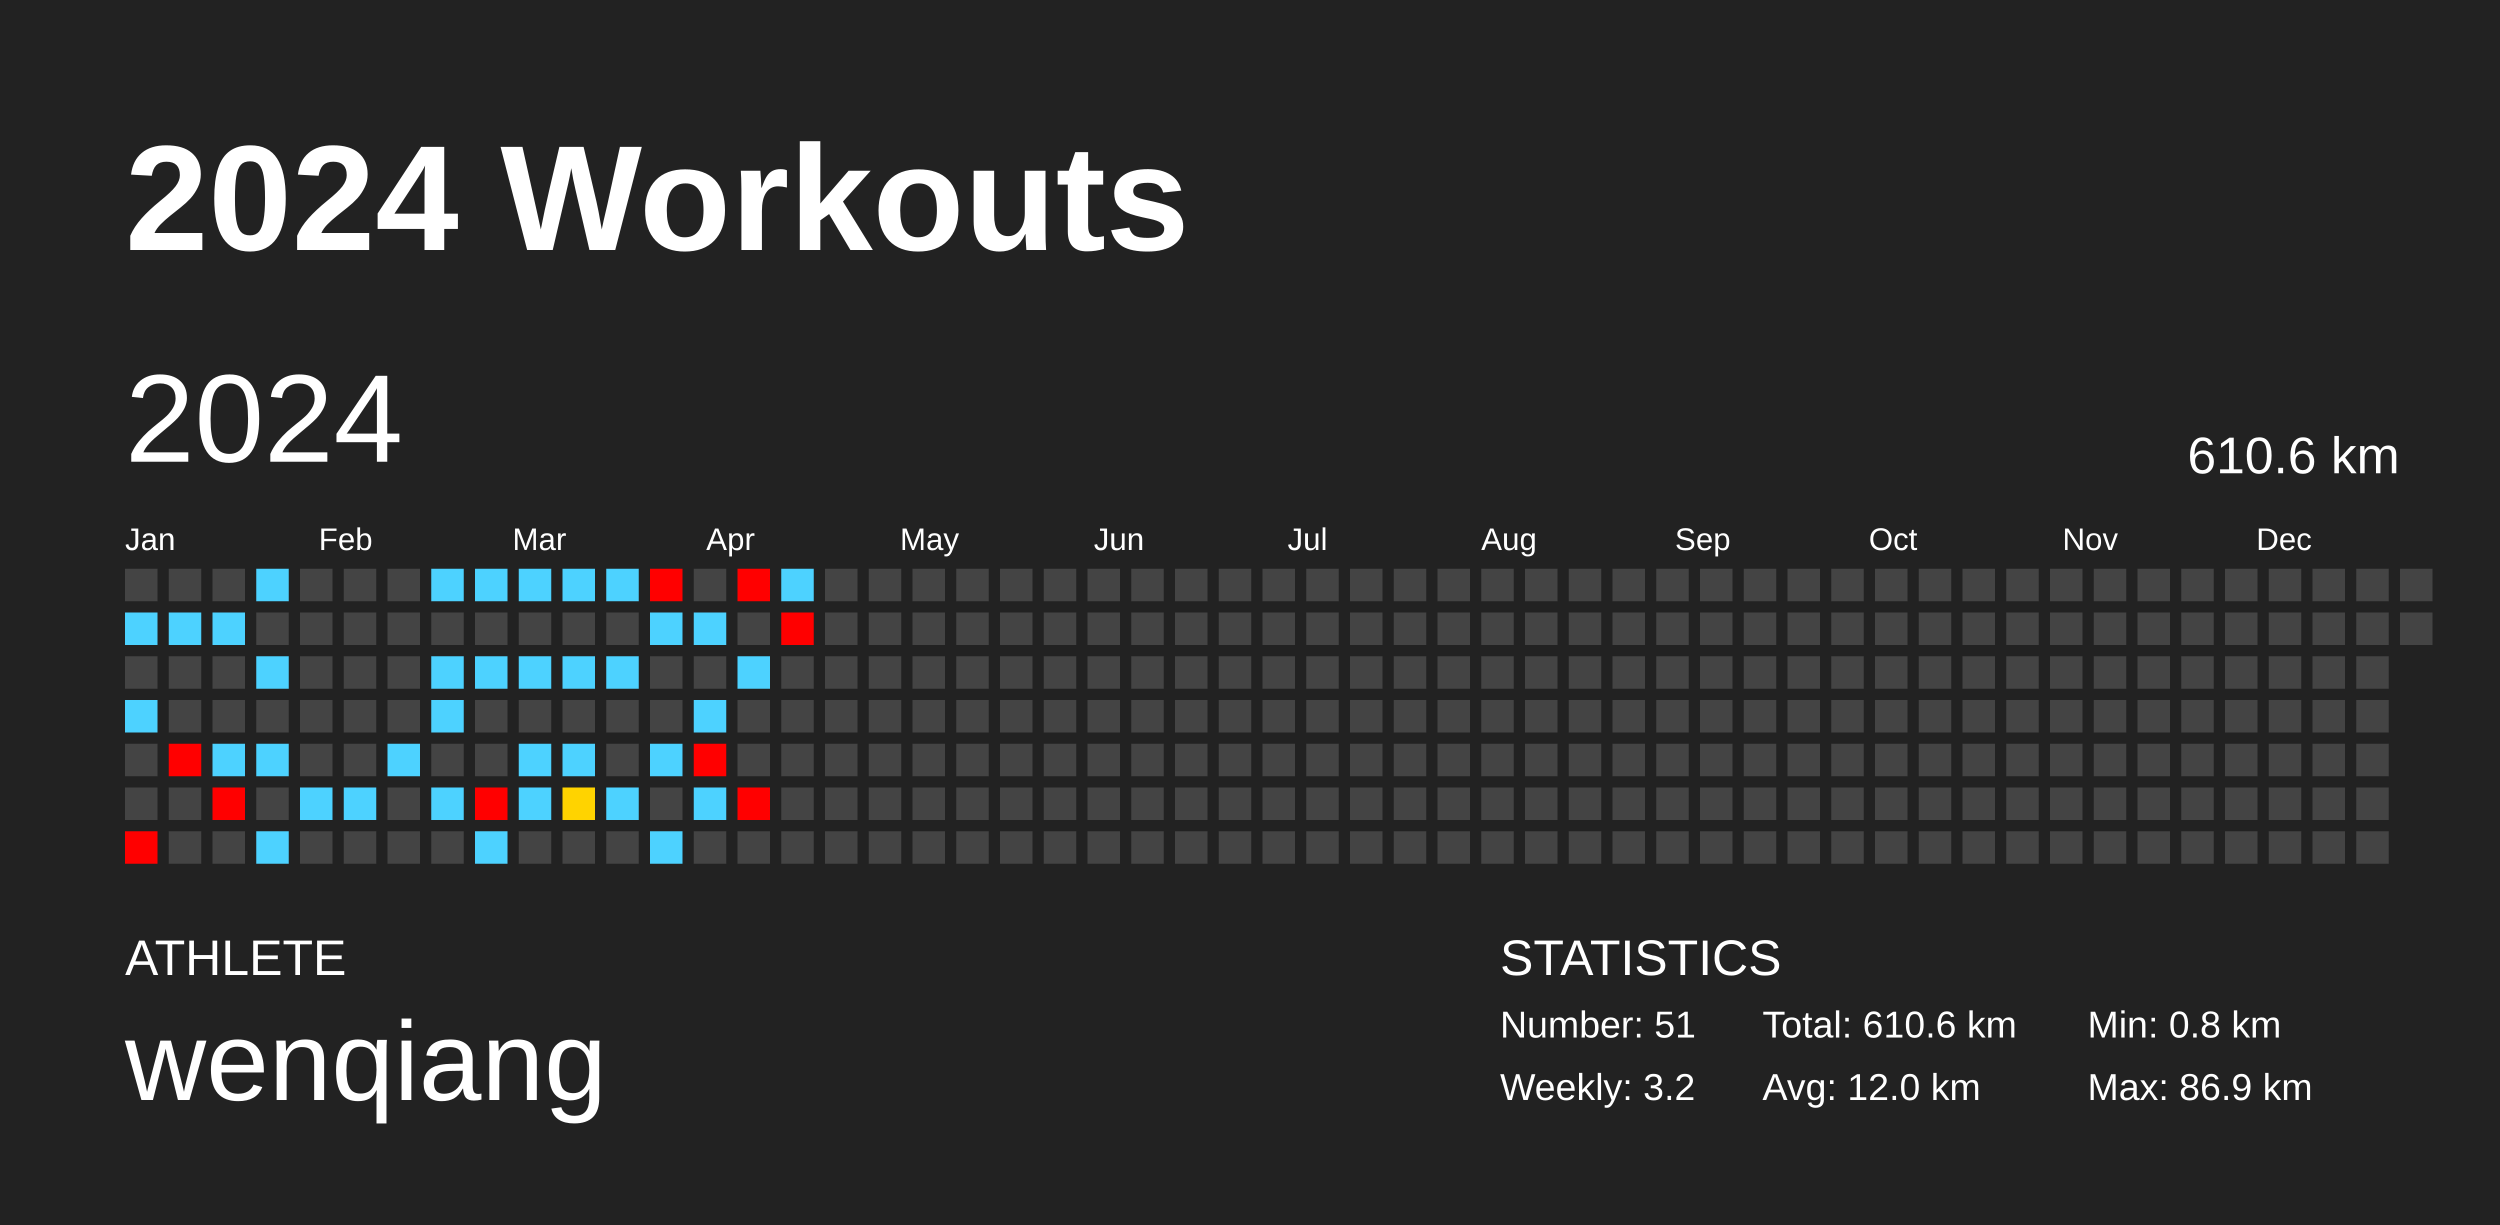
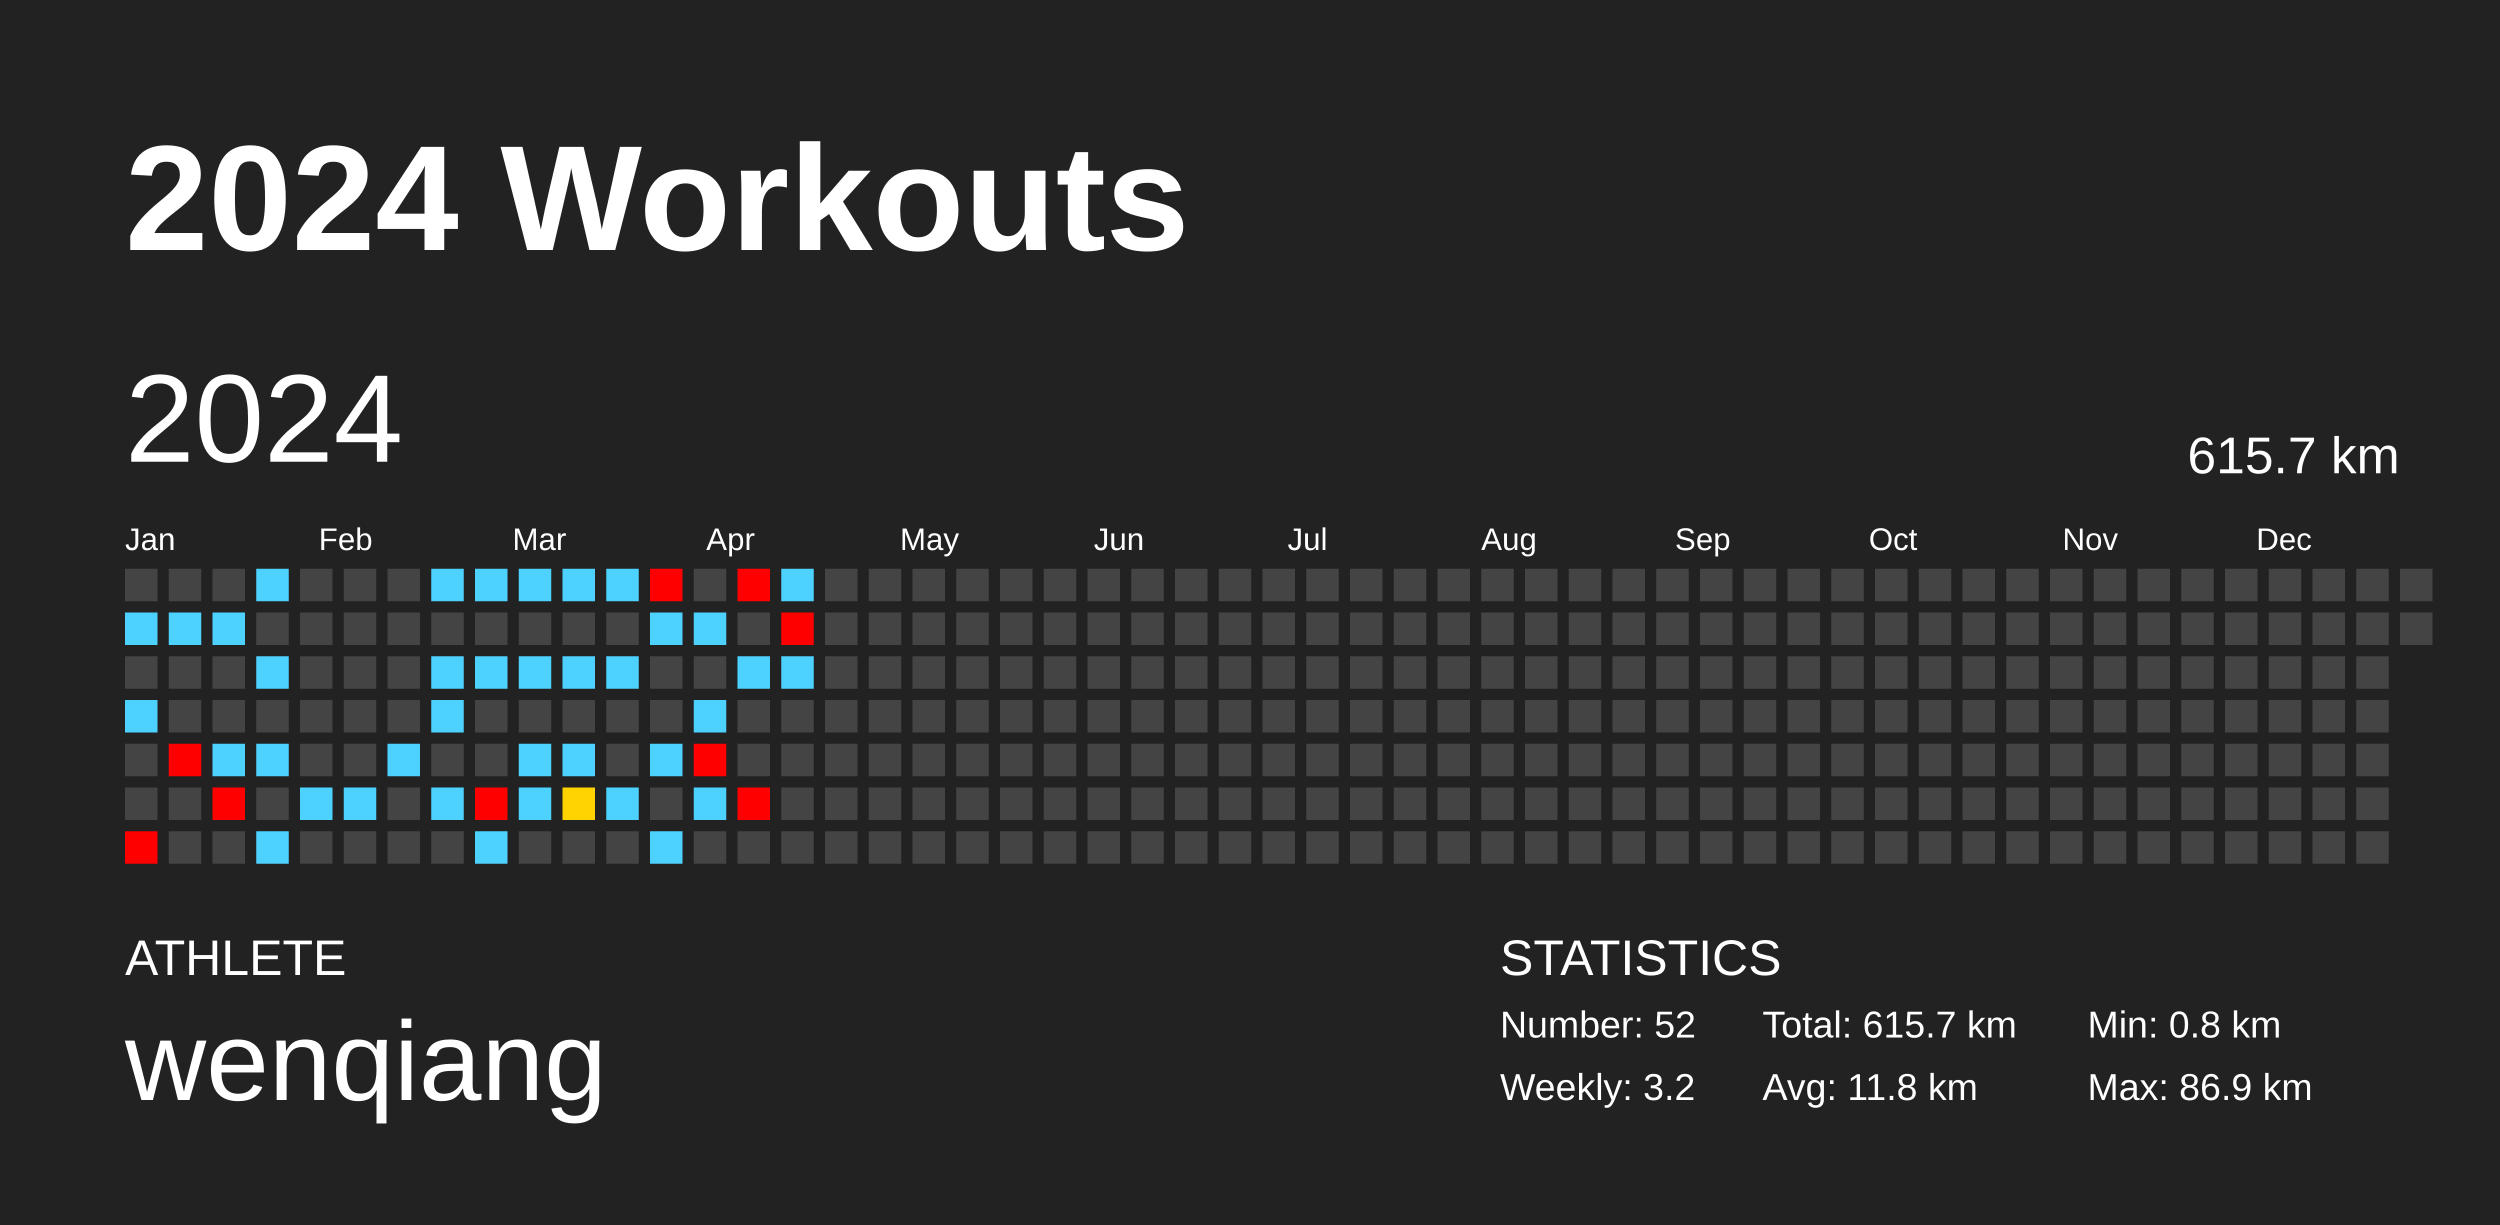
<svg xmlns="http://www.w3.org/2000/svg" baseProfile="full" height="98mm" version="1.1" viewBox="0,0,200,98" width="200mm">
  <defs />
  <rect fill="#222222" height="98" width="200" x="0" y="0" />
  <text fill="#FFFFFF" style="font-size:12px; font-family:Arial; font-weight:bold;" x="10" y="20">2024 Workouts</text>
  <text fill="#FFFFFF" style="font-size:4px; font-family:Arial" x="10" y="78">ATHLETE</text>
  <text fill="#FFFFFF" style="font-size:9px; font-family:Arial" x="10" y="88">wenqiang</text>
  <text fill="#FFFFFF" style="font-size:4px; font-family:Arial" x="120" y="78">STATISTICS</text>
-   <text fill="#FFFFFF" style="font-size:3px; font-family:Arial" x="120" y="83">Number: 51</text>
+   <text fill="#FFFFFF" style="font-size:3px; font-family:Arial" x="120" y="83">Number: 52</text>
  <text fill="#FFFFFF" style="font-size:3px; font-family:Arial" x="120" y="88">Weekly: 3.2</text>
-   <text fill="#FFFFFF" style="font-size:3px; font-family:Arial" x="141" y="83">Total: 610.6 km</text>
-   <text fill="#FFFFFF" style="font-size:3px; font-family:Arial" x="141" y="88">Avg: 12.0 km</text>
+   <text fill="#FFFFFF" style="font-size:3px; font-family:Arial" x="141" y="83">Total: 615.7 km</text>
+   <text fill="#FFFFFF" style="font-size:3px; font-family:Arial" x="141" y="88">Avg: 11.8 km</text>
  <text fill="#FFFFFF" style="font-size:3px; font-family:Arial" x="167" y="83">Min: 0.8 km</text>
  <text fill="#FFFFFF" style="font-size:3px; font-family:Arial" x="167" y="88">Max: 86.9 km</text>
  <text dominant-baseline="hanging" fill="#FFFFFF" style="font-size:10.0px; font-family:Arial;" x="10" y="30">2024</text>
-   <text dominant-baseline="hanging" fill="#FFFFFF" style="font-size:4.125px; font-family:Arial;" x="175" y="35">610.6 km</text>
+   <text dominant-baseline="hanging" fill="#FFFFFF" style="font-size:4.125px; font-family:Arial;" x="175" y="35">615.7 km</text>
  <text fill="#FFFFFF" style="font-size:2.5px; font-family:Arial" x="10.0" y="44">Jan</text>
  <text fill="#FFFFFF" style="font-size:2.5px; font-family:Arial" x="25.5" y="44">Feb</text>
  <text fill="#FFFFFF" style="font-size:2.5px; font-family:Arial" x="41.0" y="44">Mar</text>
  <text fill="#FFFFFF" style="font-size:2.5px; font-family:Arial" x="56.5" y="44">Apr</text>
  <text fill="#FFFFFF" style="font-size:2.5px; font-family:Arial" x="72.0" y="44">May</text>
  <text fill="#FFFFFF" style="font-size:2.5px; font-family:Arial" x="87.5" y="44">Jun</text>
  <text fill="#FFFFFF" style="font-size:2.5px; font-family:Arial" x="103.0" y="44">Jul</text>
  <text fill="#FFFFFF" style="font-size:2.5px; font-family:Arial" x="118.5" y="44">Aug</text>
  <text fill="#FFFFFF" style="font-size:2.5px; font-family:Arial" x="134.0" y="44">Sep</text>
  <text fill="#FFFFFF" style="font-size:2.5px; font-family:Arial" x="149.5" y="44">Oct</text>
  <text fill="#FFFFFF" style="font-size:2.5px; font-family:Arial" x="165.0" y="44">Nov</text>
  <text fill="#FFFFFF" style="font-size:2.5px; font-family:Arial" x="180.5" y="44">Dec</text>
  <rect fill="#444444" height="2.6" width="2.6" x="10.0" y="45.5" />
  <rect fill="#4dd2ff" height="2.6" width="2.6" x="10.0" y="49.0" />
  <rect fill="#444444" height="2.6" width="2.6" x="10.0" y="52.5" />
  <rect fill="#4dd2ff" height="2.6" width="2.6" x="10.0" y="56.0" />
  <rect fill="#444444" height="2.6" width="2.6" x="10.0" y="59.5" />
  <rect fill="#444444" height="2.6" width="2.6" x="10.0" y="63.0" />
  <rect fill="red" height="2.6" width="2.6" x="10.0" y="66.5" />
  <rect fill="#444444" height="2.6" width="2.6" x="13.5" y="45.5" />
  <rect fill="#4dd2ff" height="2.6" width="2.6" x="13.5" y="49.0" />
  <rect fill="#444444" height="2.6" width="2.6" x="13.5" y="52.5" />
  <rect fill="#444444" height="2.6" width="2.6" x="13.5" y="56.0" />
  <rect fill="red" height="2.6" width="2.6" x="13.5" y="59.5" />
  <rect fill="#444444" height="2.6" width="2.6" x="13.5" y="63.0" />
  <rect fill="#444444" height="2.6" width="2.6" x="13.5" y="66.5" />
  <rect fill="#444444" height="2.6" width="2.6" x="17.0" y="45.5" />
  <rect fill="#4dd2ff" height="2.6" width="2.6" x="17.0" y="49.0" />
  <rect fill="#444444" height="2.6" width="2.6" x="17.0" y="52.5" />
  <rect fill="#444444" height="2.6" width="2.6" x="17.0" y="56.0" />
  <rect fill="#4dd2ff" height="2.6" width="2.6" x="17.0" y="59.5" />
  <rect fill="red" height="2.6" width="2.6" x="17.0" y="63.0" />
  <rect fill="#444444" height="2.6" width="2.6" x="17.0" y="66.5" />
  <rect fill="#4dd2ff" height="2.6" width="2.6" x="20.5" y="45.5" />
  <rect fill="#444444" height="2.6" width="2.6" x="20.5" y="49.0" />
  <rect fill="#4dd2ff" height="2.6" width="2.6" x="20.5" y="52.5" />
  <rect fill="#444444" height="2.6" width="2.6" x="20.5" y="56.0" />
  <rect fill="#4dd2ff" height="2.6" width="2.6" x="20.5" y="59.5" />
  <rect fill="#444444" height="2.6" width="2.6" x="20.5" y="63.0" />
  <rect fill="#4dd2ff" height="2.6" width="2.6" x="20.5" y="66.5" />
  <rect fill="#444444" height="2.6" width="2.6" x="24.0" y="45.5" />
  <rect fill="#444444" height="2.6" width="2.6" x="24.0" y="49.0" />
  <rect fill="#444444" height="2.6" width="2.6" x="24.0" y="52.5" />
  <rect fill="#444444" height="2.6" width="2.6" x="24.0" y="56.0" />
  <rect fill="#444444" height="2.6" width="2.6" x="24.0" y="59.5" />
  <rect fill="#4dd2ff" height="2.6" width="2.6" x="24.0" y="63.0" />
  <rect fill="#444444" height="2.6" width="2.6" x="24.0" y="66.5" />
  <rect fill="#444444" height="2.6" width="2.6" x="27.5" y="45.5" />
  <rect fill="#444444" height="2.6" width="2.6" x="27.5" y="49.0" />
  <rect fill="#444444" height="2.6" width="2.6" x="27.5" y="52.5" />
  <rect fill="#444444" height="2.6" width="2.6" x="27.5" y="56.0" />
  <rect fill="#444444" height="2.6" width="2.6" x="27.5" y="59.5" />
  <rect fill="#4dd2ff" height="2.6" width="2.6" x="27.5" y="63.0" />
  <rect fill="#444444" height="2.6" width="2.6" x="27.5" y="66.5" />
  <rect fill="#444444" height="2.6" width="2.6" x="31.0" y="45.5" />
  <rect fill="#444444" height="2.6" width="2.6" x="31.0" y="49.0" />
  <rect fill="#444444" height="2.6" width="2.6" x="31.0" y="52.5" />
  <rect fill="#444444" height="2.6" width="2.6" x="31.0" y="56.0" />
  <rect fill="#4dd2ff" height="2.6" width="2.6" x="31.0" y="59.5" />
  <rect fill="#444444" height="2.6" width="2.6" x="31.0" y="63.0" />
  <rect fill="#444444" height="2.6" width="2.6" x="31.0" y="66.5" />
  <rect fill="#4dd2ff" height="2.6" width="2.6" x="34.5" y="45.5" />
  <rect fill="#444444" height="2.6" width="2.6" x="34.5" y="49.0" />
  <rect fill="#4dd2ff" height="2.6" width="2.6" x="34.5" y="52.5" />
  <rect fill="#4dd2ff" height="2.6" width="2.6" x="34.5" y="56.0" />
  <rect fill="#444444" height="2.6" width="2.6" x="34.5" y="59.5" />
  <rect fill="#4dd2ff" height="2.6" width="2.6" x="34.5" y="63.0" />
  <rect fill="#444444" height="2.6" width="2.6" x="34.5" y="66.5" />
  <rect fill="#4dd2ff" height="2.6" width="2.6" x="38.0" y="45.5" />
  <rect fill="#444444" height="2.6" width="2.6" x="38.0" y="49.0" />
  <rect fill="#4dd2ff" height="2.6" width="2.6" x="38.0" y="52.5" />
  <rect fill="#444444" height="2.6" width="2.6" x="38.0" y="56.0" />
  <rect fill="#444444" height="2.6" width="2.6" x="38.0" y="59.5" />
  <rect fill="red" height="2.6" width="2.6" x="38.0" y="63.0" />
  <rect fill="#4dd2ff" height="2.6" width="2.6" x="38.0" y="66.5" />
  <rect fill="#4dd2ff" height="2.6" width="2.6" x="41.5" y="45.5" />
  <rect fill="#444444" height="2.6" width="2.6" x="41.5" y="49.0" />
  <rect fill="#4dd2ff" height="2.6" width="2.6" x="41.5" y="52.5" />
  <rect fill="#444444" height="2.6" width="2.6" x="41.5" y="56.0" />
  <rect fill="#4dd2ff" height="2.6" width="2.6" x="41.5" y="59.5" />
  <rect fill="#4dd2ff" height="2.6" width="2.6" x="41.5" y="63.0" />
  <rect fill="#444444" height="2.6" width="2.6" x="41.5" y="66.5" />
  <rect fill="#4dd2ff" height="2.6" width="2.6" x="45.0" y="45.5" />
  <rect fill="#444444" height="2.6" width="2.6" x="45.0" y="49.0" />
  <rect fill="#4dd2ff" height="2.6" width="2.6" x="45.0" y="52.5" />
  <rect fill="#444444" height="2.6" width="2.6" x="45.0" y="56.0" />
  <rect fill="#4dd2ff" height="2.6" width="2.6" x="45.0" y="59.5" />
  <rect fill="#ffd300" height="2.6" width="2.6" x="45.0" y="63.0" />
  <rect fill="#444444" height="2.6" width="2.6" x="45.0" y="66.5" />
  <rect fill="#4dd2ff" height="2.6" width="2.6" x="48.5" y="45.5" />
  <rect fill="#444444" height="2.6" width="2.6" x="48.5" y="49.0" />
  <rect fill="#4dd2ff" height="2.6" width="2.6" x="48.5" y="52.5" />
  <rect fill="#444444" height="2.6" width="2.6" x="48.5" y="56.0" />
  <rect fill="#444444" height="2.6" width="2.6" x="48.5" y="59.5" />
  <rect fill="#4dd2ff" height="2.6" width="2.6" x="48.5" y="63.0" />
  <rect fill="#444444" height="2.6" width="2.6" x="48.5" y="66.5" />
  <rect fill="red" height="2.6" width="2.6" x="52.0" y="45.5" />
  <rect fill="#4dd2ff" height="2.6" width="2.6" x="52.0" y="49.0" />
  <rect fill="#444444" height="2.6" width="2.6" x="52.0" y="52.5" />
  <rect fill="#444444" height="2.6" width="2.6" x="52.0" y="56.0" />
  <rect fill="#4dd2ff" height="2.6" width="2.6" x="52.0" y="59.5" />
  <rect fill="#444444" height="2.6" width="2.6" x="52.0" y="63.0" />
  <rect fill="#4dd2ff" height="2.6" width="2.6" x="52.0" y="66.5" />
  <rect fill="#444444" height="2.6" width="2.6" x="55.5" y="45.5" />
  <rect fill="#4dd2ff" height="2.6" width="2.6" x="55.5" y="49.0" />
  <rect fill="#444444" height="2.6" width="2.6" x="55.5" y="52.5" />
  <rect fill="#4dd2ff" height="2.6" width="2.6" x="55.5" y="56.0" />
  <rect fill="red" height="2.6" width="2.6" x="55.5" y="59.5" />
  <rect fill="#4dd2ff" height="2.6" width="2.6" x="55.5" y="63.0" />
  <rect fill="#444444" height="2.6" width="2.6" x="55.5" y="66.5" />
  <rect fill="red" height="2.6" width="2.6" x="59.0" y="45.5" />
  <rect fill="#444444" height="2.6" width="2.6" x="59.0" y="49.0" />
  <rect fill="#4dd2ff" height="2.6" width="2.6" x="59.0" y="52.5" />
  <rect fill="#444444" height="2.6" width="2.6" x="59.0" y="56.0" />
  <rect fill="#444444" height="2.6" width="2.6" x="59.0" y="59.5" />
  <rect fill="red" height="2.6" width="2.6" x="59.0" y="63.0" />
  <rect fill="#444444" height="2.6" width="2.6" x="59.0" y="66.5" />
  <rect fill="#4dd2ff" height="2.6" width="2.6" x="62.5" y="45.5" />
  <rect fill="red" height="2.6" width="2.6" x="62.5" y="49.0" />
-   <rect fill="#444444" height="2.6" width="2.6" x="62.5" y="52.5" />
+   <rect fill="#4dd2ff" height="2.6" width="2.6" x="62.5" y="52.5" />
  <rect fill="#444444" height="2.6" width="2.6" x="62.5" y="56.0" />
  <rect fill="#444444" height="2.6" width="2.6" x="62.5" y="59.5" />
  <rect fill="#444444" height="2.6" width="2.6" x="62.5" y="63.0" />
  <rect fill="#444444" height="2.6" width="2.6" x="62.5" y="66.5" />
  <rect fill="#444444" height="2.6" width="2.6" x="66.0" y="45.5" />
  <rect fill="#444444" height="2.6" width="2.6" x="66.0" y="49.0" />
  <rect fill="#444444" height="2.6" width="2.6" x="66.0" y="52.5" />
  <rect fill="#444444" height="2.6" width="2.6" x="66.0" y="56.0" />
  <rect fill="#444444" height="2.6" width="2.6" x="66.0" y="59.5" />
  <rect fill="#444444" height="2.6" width="2.6" x="66.0" y="63.0" />
  <rect fill="#444444" height="2.6" width="2.6" x="66.0" y="66.5" />
  <rect fill="#444444" height="2.6" width="2.6" x="69.5" y="45.5" />
  <rect fill="#444444" height="2.6" width="2.6" x="69.5" y="49.0" />
  <rect fill="#444444" height="2.6" width="2.6" x="69.5" y="52.5" />
  <rect fill="#444444" height="2.6" width="2.6" x="69.5" y="56.0" />
  <rect fill="#444444" height="2.6" width="2.6" x="69.5" y="59.5" />
  <rect fill="#444444" height="2.6" width="2.6" x="69.5" y="63.0" />
  <rect fill="#444444" height="2.6" width="2.6" x="69.5" y="66.5" />
  <rect fill="#444444" height="2.6" width="2.6" x="73.0" y="45.5" />
  <rect fill="#444444" height="2.6" width="2.6" x="73.0" y="49.0" />
  <rect fill="#444444" height="2.6" width="2.6" x="73.0" y="52.5" />
  <rect fill="#444444" height="2.6" width="2.6" x="73.0" y="56.0" />
  <rect fill="#444444" height="2.6" width="2.6" x="73.0" y="59.5" />
  <rect fill="#444444" height="2.6" width="2.6" x="73.0" y="63.0" />
  <rect fill="#444444" height="2.6" width="2.6" x="73.0" y="66.5" />
  <rect fill="#444444" height="2.6" width="2.6" x="76.5" y="45.5" />
  <rect fill="#444444" height="2.6" width="2.6" x="76.5" y="49.0" />
  <rect fill="#444444" height="2.6" width="2.6" x="76.5" y="52.5" />
  <rect fill="#444444" height="2.6" width="2.6" x="76.5" y="56.0" />
  <rect fill="#444444" height="2.6" width="2.6" x="76.5" y="59.5" />
  <rect fill="#444444" height="2.6" width="2.6" x="76.5" y="63.0" />
  <rect fill="#444444" height="2.6" width="2.6" x="76.5" y="66.5" />
  <rect fill="#444444" height="2.6" width="2.6" x="80.0" y="45.5" />
  <rect fill="#444444" height="2.6" width="2.6" x="80.0" y="49.0" />
  <rect fill="#444444" height="2.6" width="2.6" x="80.0" y="52.5" />
  <rect fill="#444444" height="2.6" width="2.6" x="80.0" y="56.0" />
  <rect fill="#444444" height="2.6" width="2.6" x="80.0" y="59.5" />
  <rect fill="#444444" height="2.6" width="2.6" x="80.0" y="63.0" />
  <rect fill="#444444" height="2.6" width="2.6" x="80.0" y="66.5" />
  <rect fill="#444444" height="2.6" width="2.6" x="83.5" y="45.5" />
  <rect fill="#444444" height="2.6" width="2.6" x="83.5" y="49.0" />
  <rect fill="#444444" height="2.6" width="2.6" x="83.5" y="52.5" />
  <rect fill="#444444" height="2.6" width="2.6" x="83.5" y="56.0" />
  <rect fill="#444444" height="2.6" width="2.6" x="83.5" y="59.5" />
  <rect fill="#444444" height="2.6" width="2.6" x="83.5" y="63.0" />
  <rect fill="#444444" height="2.6" width="2.6" x="83.5" y="66.5" />
  <rect fill="#444444" height="2.6" width="2.6" x="87.0" y="45.5" />
  <rect fill="#444444" height="2.6" width="2.6" x="87.0" y="49.0" />
  <rect fill="#444444" height="2.6" width="2.6" x="87.0" y="52.5" />
  <rect fill="#444444" height="2.6" width="2.6" x="87.0" y="56.0" />
  <rect fill="#444444" height="2.6" width="2.6" x="87.0" y="59.5" />
  <rect fill="#444444" height="2.6" width="2.6" x="87.0" y="63.0" />
  <rect fill="#444444" height="2.6" width="2.6" x="87.0" y="66.5" />
  <rect fill="#444444" height="2.6" width="2.6" x="90.5" y="45.5" />
  <rect fill="#444444" height="2.6" width="2.6" x="90.5" y="49.0" />
  <rect fill="#444444" height="2.6" width="2.6" x="90.5" y="52.5" />
  <rect fill="#444444" height="2.6" width="2.6" x="90.5" y="56.0" />
  <rect fill="#444444" height="2.6" width="2.6" x="90.5" y="59.5" />
  <rect fill="#444444" height="2.6" width="2.6" x="90.5" y="63.0" />
  <rect fill="#444444" height="2.6" width="2.6" x="90.5" y="66.5" />
  <rect fill="#444444" height="2.6" width="2.6" x="94.0" y="45.5" />
  <rect fill="#444444" height="2.6" width="2.6" x="94.0" y="49.0" />
  <rect fill="#444444" height="2.6" width="2.6" x="94.0" y="52.5" />
  <rect fill="#444444" height="2.6" width="2.6" x="94.0" y="56.0" />
  <rect fill="#444444" height="2.6" width="2.6" x="94.0" y="59.5" />
  <rect fill="#444444" height="2.6" width="2.6" x="94.0" y="63.0" />
  <rect fill="#444444" height="2.6" width="2.6" x="94.0" y="66.5" />
  <rect fill="#444444" height="2.6" width="2.6" x="97.5" y="45.5" />
  <rect fill="#444444" height="2.6" width="2.6" x="97.5" y="49.0" />
  <rect fill="#444444" height="2.6" width="2.6" x="97.5" y="52.5" />
  <rect fill="#444444" height="2.6" width="2.6" x="97.5" y="56.0" />
  <rect fill="#444444" height="2.6" width="2.6" x="97.5" y="59.5" />
  <rect fill="#444444" height="2.6" width="2.6" x="97.5" y="63.0" />
  <rect fill="#444444" height="2.6" width="2.6" x="97.5" y="66.5" />
  <rect fill="#444444" height="2.6" width="2.6" x="101.0" y="45.5" />
  <rect fill="#444444" height="2.6" width="2.6" x="101.0" y="49.0" />
  <rect fill="#444444" height="2.6" width="2.6" x="101.0" y="52.5" />
  <rect fill="#444444" height="2.6" width="2.6" x="101.0" y="56.0" />
  <rect fill="#444444" height="2.6" width="2.6" x="101.0" y="59.5" />
  <rect fill="#444444" height="2.6" width="2.6" x="101.0" y="63.0" />
  <rect fill="#444444" height="2.6" width="2.6" x="101.0" y="66.5" />
  <rect fill="#444444" height="2.6" width="2.6" x="104.5" y="45.5" />
  <rect fill="#444444" height="2.6" width="2.6" x="104.5" y="49.0" />
  <rect fill="#444444" height="2.6" width="2.6" x="104.5" y="52.5" />
  <rect fill="#444444" height="2.6" width="2.6" x="104.5" y="56.0" />
  <rect fill="#444444" height="2.6" width="2.6" x="104.5" y="59.5" />
  <rect fill="#444444" height="2.6" width="2.6" x="104.5" y="63.0" />
  <rect fill="#444444" height="2.6" width="2.6" x="104.5" y="66.5" />
  <rect fill="#444444" height="2.6" width="2.6" x="108.0" y="45.5" />
  <rect fill="#444444" height="2.6" width="2.6" x="108.0" y="49.0" />
  <rect fill="#444444" height="2.6" width="2.6" x="108.0" y="52.5" />
  <rect fill="#444444" height="2.6" width="2.6" x="108.0" y="56.0" />
  <rect fill="#444444" height="2.6" width="2.6" x="108.0" y="59.5" />
  <rect fill="#444444" height="2.6" width="2.6" x="108.0" y="63.0" />
  <rect fill="#444444" height="2.6" width="2.6" x="108.0" y="66.5" />
  <rect fill="#444444" height="2.6" width="2.6" x="111.5" y="45.5" />
  <rect fill="#444444" height="2.6" width="2.6" x="111.5" y="49.0" />
  <rect fill="#444444" height="2.6" width="2.6" x="111.5" y="52.5" />
  <rect fill="#444444" height="2.6" width="2.6" x="111.5" y="56.0" />
  <rect fill="#444444" height="2.6" width="2.6" x="111.5" y="59.5" />
  <rect fill="#444444" height="2.6" width="2.6" x="111.5" y="63.0" />
  <rect fill="#444444" height="2.6" width="2.6" x="111.5" y="66.5" />
  <rect fill="#444444" height="2.6" width="2.6" x="115.0" y="45.5" />
  <rect fill="#444444" height="2.6" width="2.6" x="115.0" y="49.0" />
  <rect fill="#444444" height="2.6" width="2.6" x="115.0" y="52.5" />
  <rect fill="#444444" height="2.6" width="2.6" x="115.0" y="56.0" />
  <rect fill="#444444" height="2.6" width="2.6" x="115.0" y="59.5" />
  <rect fill="#444444" height="2.6" width="2.6" x="115.0" y="63.0" />
  <rect fill="#444444" height="2.6" width="2.6" x="115.0" y="66.5" />
  <rect fill="#444444" height="2.6" width="2.6" x="118.5" y="45.5" />
  <rect fill="#444444" height="2.6" width="2.6" x="118.5" y="49.0" />
  <rect fill="#444444" height="2.6" width="2.6" x="118.5" y="52.5" />
  <rect fill="#444444" height="2.6" width="2.6" x="118.5" y="56.0" />
  <rect fill="#444444" height="2.6" width="2.6" x="118.5" y="59.5" />
  <rect fill="#444444" height="2.6" width="2.6" x="118.5" y="63.0" />
  <rect fill="#444444" height="2.6" width="2.6" x="118.5" y="66.5" />
  <rect fill="#444444" height="2.6" width="2.6" x="122.0" y="45.5" />
  <rect fill="#444444" height="2.6" width="2.6" x="122.0" y="49.0" />
  <rect fill="#444444" height="2.6" width="2.6" x="122.0" y="52.5" />
  <rect fill="#444444" height="2.6" width="2.6" x="122.0" y="56.0" />
  <rect fill="#444444" height="2.6" width="2.6" x="122.0" y="59.5" />
  <rect fill="#444444" height="2.6" width="2.6" x="122.0" y="63.0" />
  <rect fill="#444444" height="2.6" width="2.6" x="122.0" y="66.5" />
  <rect fill="#444444" height="2.6" width="2.6" x="125.5" y="45.5" />
  <rect fill="#444444" height="2.6" width="2.6" x="125.5" y="49.0" />
  <rect fill="#444444" height="2.6" width="2.6" x="125.5" y="52.5" />
  <rect fill="#444444" height="2.6" width="2.6" x="125.5" y="56.0" />
  <rect fill="#444444" height="2.6" width="2.6" x="125.5" y="59.5" />
  <rect fill="#444444" height="2.6" width="2.6" x="125.5" y="63.0" />
  <rect fill="#444444" height="2.6" width="2.6" x="125.5" y="66.5" />
  <rect fill="#444444" height="2.6" width="2.6" x="129.0" y="45.5" />
  <rect fill="#444444" height="2.6" width="2.6" x="129.0" y="49.0" />
  <rect fill="#444444" height="2.6" width="2.6" x="129.0" y="52.5" />
  <rect fill="#444444" height="2.6" width="2.6" x="129.0" y="56.0" />
  <rect fill="#444444" height="2.6" width="2.6" x="129.0" y="59.5" />
  <rect fill="#444444" height="2.6" width="2.6" x="129.0" y="63.0" />
  <rect fill="#444444" height="2.6" width="2.6" x="129.0" y="66.5" />
  <rect fill="#444444" height="2.6" width="2.6" x="132.5" y="45.5" />
  <rect fill="#444444" height="2.6" width="2.6" x="132.5" y="49.0" />
  <rect fill="#444444" height="2.6" width="2.6" x="132.5" y="52.5" />
  <rect fill="#444444" height="2.6" width="2.6" x="132.5" y="56.0" />
  <rect fill="#444444" height="2.6" width="2.6" x="132.5" y="59.5" />
  <rect fill="#444444" height="2.6" width="2.6" x="132.5" y="63.0" />
  <rect fill="#444444" height="2.6" width="2.6" x="132.5" y="66.5" />
  <rect fill="#444444" height="2.6" width="2.6" x="136.0" y="45.5" />
  <rect fill="#444444" height="2.6" width="2.6" x="136.0" y="49.0" />
  <rect fill="#444444" height="2.6" width="2.6" x="136.0" y="52.5" />
  <rect fill="#444444" height="2.6" width="2.6" x="136.0" y="56.0" />
  <rect fill="#444444" height="2.6" width="2.6" x="136.0" y="59.5" />
  <rect fill="#444444" height="2.6" width="2.6" x="136.0" y="63.0" />
  <rect fill="#444444" height="2.6" width="2.6" x="136.0" y="66.5" />
  <rect fill="#444444" height="2.6" width="2.6" x="139.5" y="45.5" />
  <rect fill="#444444" height="2.6" width="2.6" x="139.5" y="49.0" />
  <rect fill="#444444" height="2.6" width="2.6" x="139.5" y="52.5" />
  <rect fill="#444444" height="2.6" width="2.6" x="139.5" y="56.0" />
  <rect fill="#444444" height="2.6" width="2.6" x="139.5" y="59.5" />
  <rect fill="#444444" height="2.6" width="2.6" x="139.5" y="63.0" />
  <rect fill="#444444" height="2.6" width="2.6" x="139.5" y="66.5" />
  <rect fill="#444444" height="2.6" width="2.6" x="143.0" y="45.5" />
  <rect fill="#444444" height="2.6" width="2.6" x="143.0" y="49.0" />
  <rect fill="#444444" height="2.6" width="2.6" x="143.0" y="52.5" />
  <rect fill="#444444" height="2.6" width="2.6" x="143.0" y="56.0" />
  <rect fill="#444444" height="2.6" width="2.6" x="143.0" y="59.5" />
  <rect fill="#444444" height="2.6" width="2.6" x="143.0" y="63.0" />
  <rect fill="#444444" height="2.6" width="2.6" x="143.0" y="66.5" />
  <rect fill="#444444" height="2.6" width="2.6" x="146.5" y="45.5" />
  <rect fill="#444444" height="2.6" width="2.6" x="146.5" y="49.0" />
  <rect fill="#444444" height="2.6" width="2.6" x="146.5" y="52.5" />
  <rect fill="#444444" height="2.6" width="2.6" x="146.5" y="56.0" />
  <rect fill="#444444" height="2.6" width="2.6" x="146.5" y="59.5" />
  <rect fill="#444444" height="2.6" width="2.6" x="146.5" y="63.0" />
  <rect fill="#444444" height="2.6" width="2.6" x="146.5" y="66.5" />
  <rect fill="#444444" height="2.6" width="2.6" x="150.0" y="45.5" />
  <rect fill="#444444" height="2.6" width="2.6" x="150.0" y="49.0" />
  <rect fill="#444444" height="2.6" width="2.6" x="150.0" y="52.5" />
  <rect fill="#444444" height="2.6" width="2.6" x="150.0" y="56.0" />
  <rect fill="#444444" height="2.6" width="2.6" x="150.0" y="59.5" />
  <rect fill="#444444" height="2.6" width="2.6" x="150.0" y="63.0" />
  <rect fill="#444444" height="2.6" width="2.6" x="150.0" y="66.5" />
  <rect fill="#444444" height="2.6" width="2.6" x="153.5" y="45.5" />
  <rect fill="#444444" height="2.6" width="2.6" x="153.5" y="49.0" />
  <rect fill="#444444" height="2.6" width="2.6" x="153.5" y="52.5" />
  <rect fill="#444444" height="2.6" width="2.6" x="153.5" y="56.0" />
  <rect fill="#444444" height="2.6" width="2.6" x="153.5" y="59.5" />
  <rect fill="#444444" height="2.6" width="2.6" x="153.5" y="63.0" />
  <rect fill="#444444" height="2.6" width="2.6" x="153.5" y="66.5" />
  <rect fill="#444444" height="2.6" width="2.6" x="157.0" y="45.5" />
  <rect fill="#444444" height="2.6" width="2.6" x="157.0" y="49.0" />
  <rect fill="#444444" height="2.6" width="2.6" x="157.0" y="52.5" />
  <rect fill="#444444" height="2.6" width="2.6" x="157.0" y="56.0" />
  <rect fill="#444444" height="2.6" width="2.6" x="157.0" y="59.5" />
  <rect fill="#444444" height="2.6" width="2.6" x="157.0" y="63.0" />
  <rect fill="#444444" height="2.6" width="2.6" x="157.0" y="66.5" />
  <rect fill="#444444" height="2.6" width="2.6" x="160.5" y="45.5" />
  <rect fill="#444444" height="2.6" width="2.6" x="160.5" y="49.0" />
  <rect fill="#444444" height="2.6" width="2.6" x="160.5" y="52.5" />
  <rect fill="#444444" height="2.6" width="2.6" x="160.5" y="56.0" />
  <rect fill="#444444" height="2.6" width="2.6" x="160.5" y="59.5" />
  <rect fill="#444444" height="2.6" width="2.6" x="160.5" y="63.0" />
  <rect fill="#444444" height="2.6" width="2.6" x="160.5" y="66.5" />
  <rect fill="#444444" height="2.6" width="2.6" x="164.0" y="45.5" />
  <rect fill="#444444" height="2.6" width="2.6" x="164.0" y="49.0" />
  <rect fill="#444444" height="2.6" width="2.6" x="164.0" y="52.5" />
  <rect fill="#444444" height="2.6" width="2.6" x="164.0" y="56.0" />
  <rect fill="#444444" height="2.6" width="2.6" x="164.0" y="59.5" />
  <rect fill="#444444" height="2.6" width="2.6" x="164.0" y="63.0" />
  <rect fill="#444444" height="2.6" width="2.6" x="164.0" y="66.5" />
  <rect fill="#444444" height="2.6" width="2.6" x="167.5" y="45.5" />
  <rect fill="#444444" height="2.6" width="2.6" x="167.5" y="49.0" />
  <rect fill="#444444" height="2.6" width="2.6" x="167.5" y="52.5" />
  <rect fill="#444444" height="2.6" width="2.6" x="167.5" y="56.0" />
  <rect fill="#444444" height="2.6" width="2.6" x="167.5" y="59.5" />
  <rect fill="#444444" height="2.6" width="2.6" x="167.5" y="63.0" />
  <rect fill="#444444" height="2.6" width="2.6" x="167.5" y="66.5" />
  <rect fill="#444444" height="2.6" width="2.6" x="171.0" y="45.5" />
  <rect fill="#444444" height="2.6" width="2.6" x="171.0" y="49.0" />
  <rect fill="#444444" height="2.6" width="2.6" x="171.0" y="52.5" />
  <rect fill="#444444" height="2.6" width="2.6" x="171.0" y="56.0" />
  <rect fill="#444444" height="2.6" width="2.6" x="171.0" y="59.5" />
  <rect fill="#444444" height="2.6" width="2.6" x="171.0" y="63.0" />
  <rect fill="#444444" height="2.6" width="2.6" x="171.0" y="66.5" />
  <rect fill="#444444" height="2.6" width="2.6" x="174.5" y="45.5" />
  <rect fill="#444444" height="2.6" width="2.6" x="174.5" y="49.0" />
  <rect fill="#444444" height="2.6" width="2.6" x="174.5" y="52.5" />
  <rect fill="#444444" height="2.6" width="2.6" x="174.5" y="56.0" />
  <rect fill="#444444" height="2.6" width="2.6" x="174.5" y="59.5" />
  <rect fill="#444444" height="2.6" width="2.6" x="174.5" y="63.0" />
  <rect fill="#444444" height="2.6" width="2.6" x="174.5" y="66.5" />
  <rect fill="#444444" height="2.6" width="2.6" x="178.0" y="45.5" />
  <rect fill="#444444" height="2.6" width="2.6" x="178.0" y="49.0" />
  <rect fill="#444444" height="2.6" width="2.6" x="178.0" y="52.5" />
  <rect fill="#444444" height="2.6" width="2.6" x="178.0" y="56.0" />
  <rect fill="#444444" height="2.6" width="2.6" x="178.0" y="59.5" />
  <rect fill="#444444" height="2.6" width="2.6" x="178.0" y="63.0" />
  <rect fill="#444444" height="2.6" width="2.6" x="178.0" y="66.5" />
  <rect fill="#444444" height="2.6" width="2.6" x="181.5" y="45.5" />
  <rect fill="#444444" height="2.6" width="2.6" x="181.5" y="49.0" />
  <rect fill="#444444" height="2.6" width="2.6" x="181.5" y="52.5" />
  <rect fill="#444444" height="2.6" width="2.6" x="181.5" y="56.0" />
  <rect fill="#444444" height="2.6" width="2.6" x="181.5" y="59.5" />
  <rect fill="#444444" height="2.6" width="2.6" x="181.5" y="63.0" />
  <rect fill="#444444" height="2.6" width="2.6" x="181.5" y="66.5" />
  <rect fill="#444444" height="2.6" width="2.6" x="185.0" y="45.5" />
  <rect fill="#444444" height="2.6" width="2.6" x="185.0" y="49.0" />
  <rect fill="#444444" height="2.6" width="2.6" x="185.0" y="52.5" />
  <rect fill="#444444" height="2.6" width="2.6" x="185.0" y="56.0" />
  <rect fill="#444444" height="2.6" width="2.6" x="185.0" y="59.5" />
  <rect fill="#444444" height="2.6" width="2.6" x="185.0" y="63.0" />
  <rect fill="#444444" height="2.6" width="2.6" x="185.0" y="66.5" />
  <rect fill="#444444" height="2.6" width="2.6" x="188.5" y="45.5" />
  <rect fill="#444444" height="2.6" width="2.6" x="188.5" y="49.0" />
  <rect fill="#444444" height="2.6" width="2.6" x="188.5" y="52.5" />
  <rect fill="#444444" height="2.6" width="2.6" x="188.5" y="56.0" />
  <rect fill="#444444" height="2.6" width="2.6" x="188.5" y="59.5" />
  <rect fill="#444444" height="2.6" width="2.6" x="188.5" y="63.0" />
  <rect fill="#444444" height="2.6" width="2.6" x="188.5" y="66.5" />
  <rect fill="#444444" height="2.6" width="2.6" x="192.0" y="45.5" />
  <rect fill="#444444" height="2.6" width="2.6" x="192.0" y="49.0" />
</svg>
